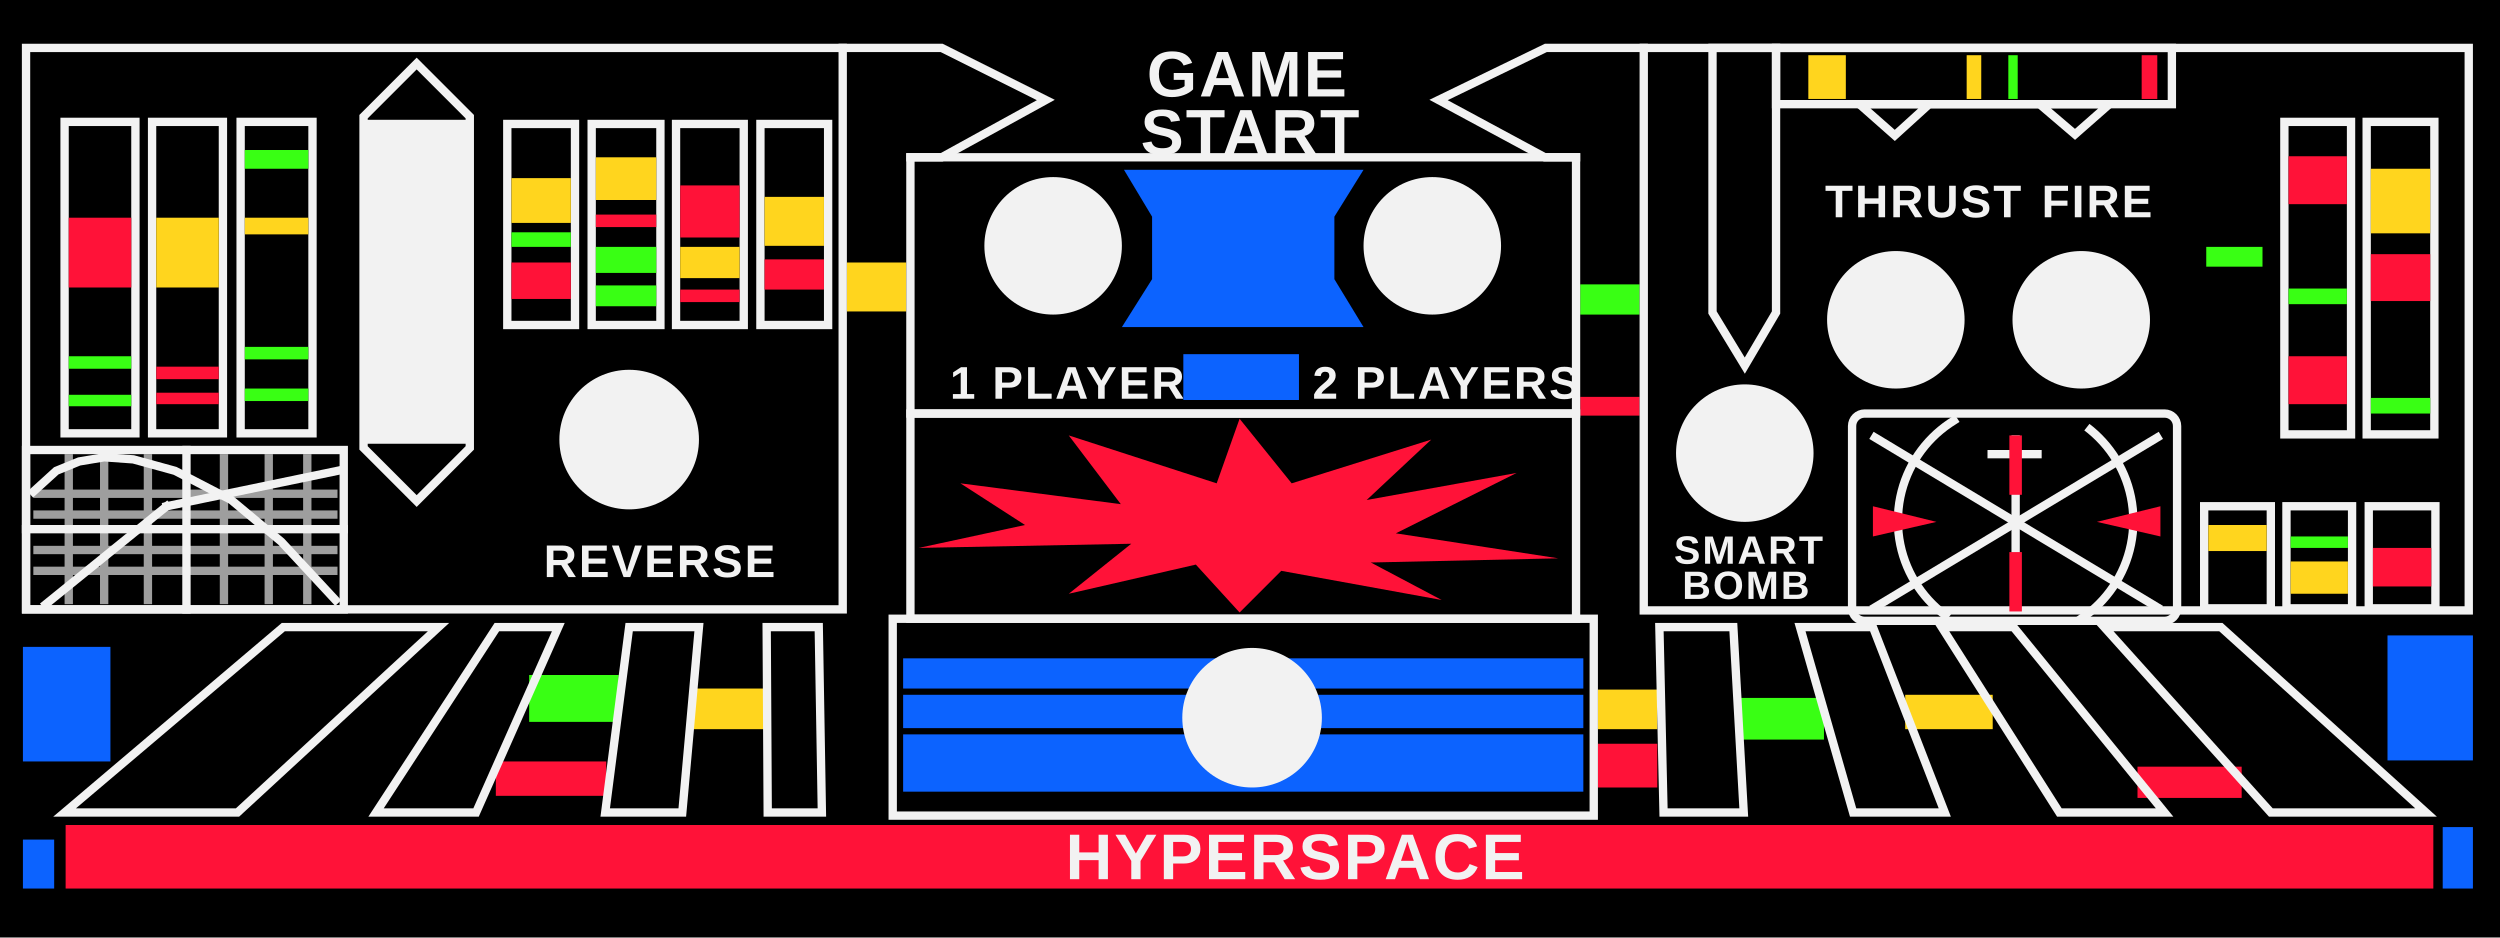
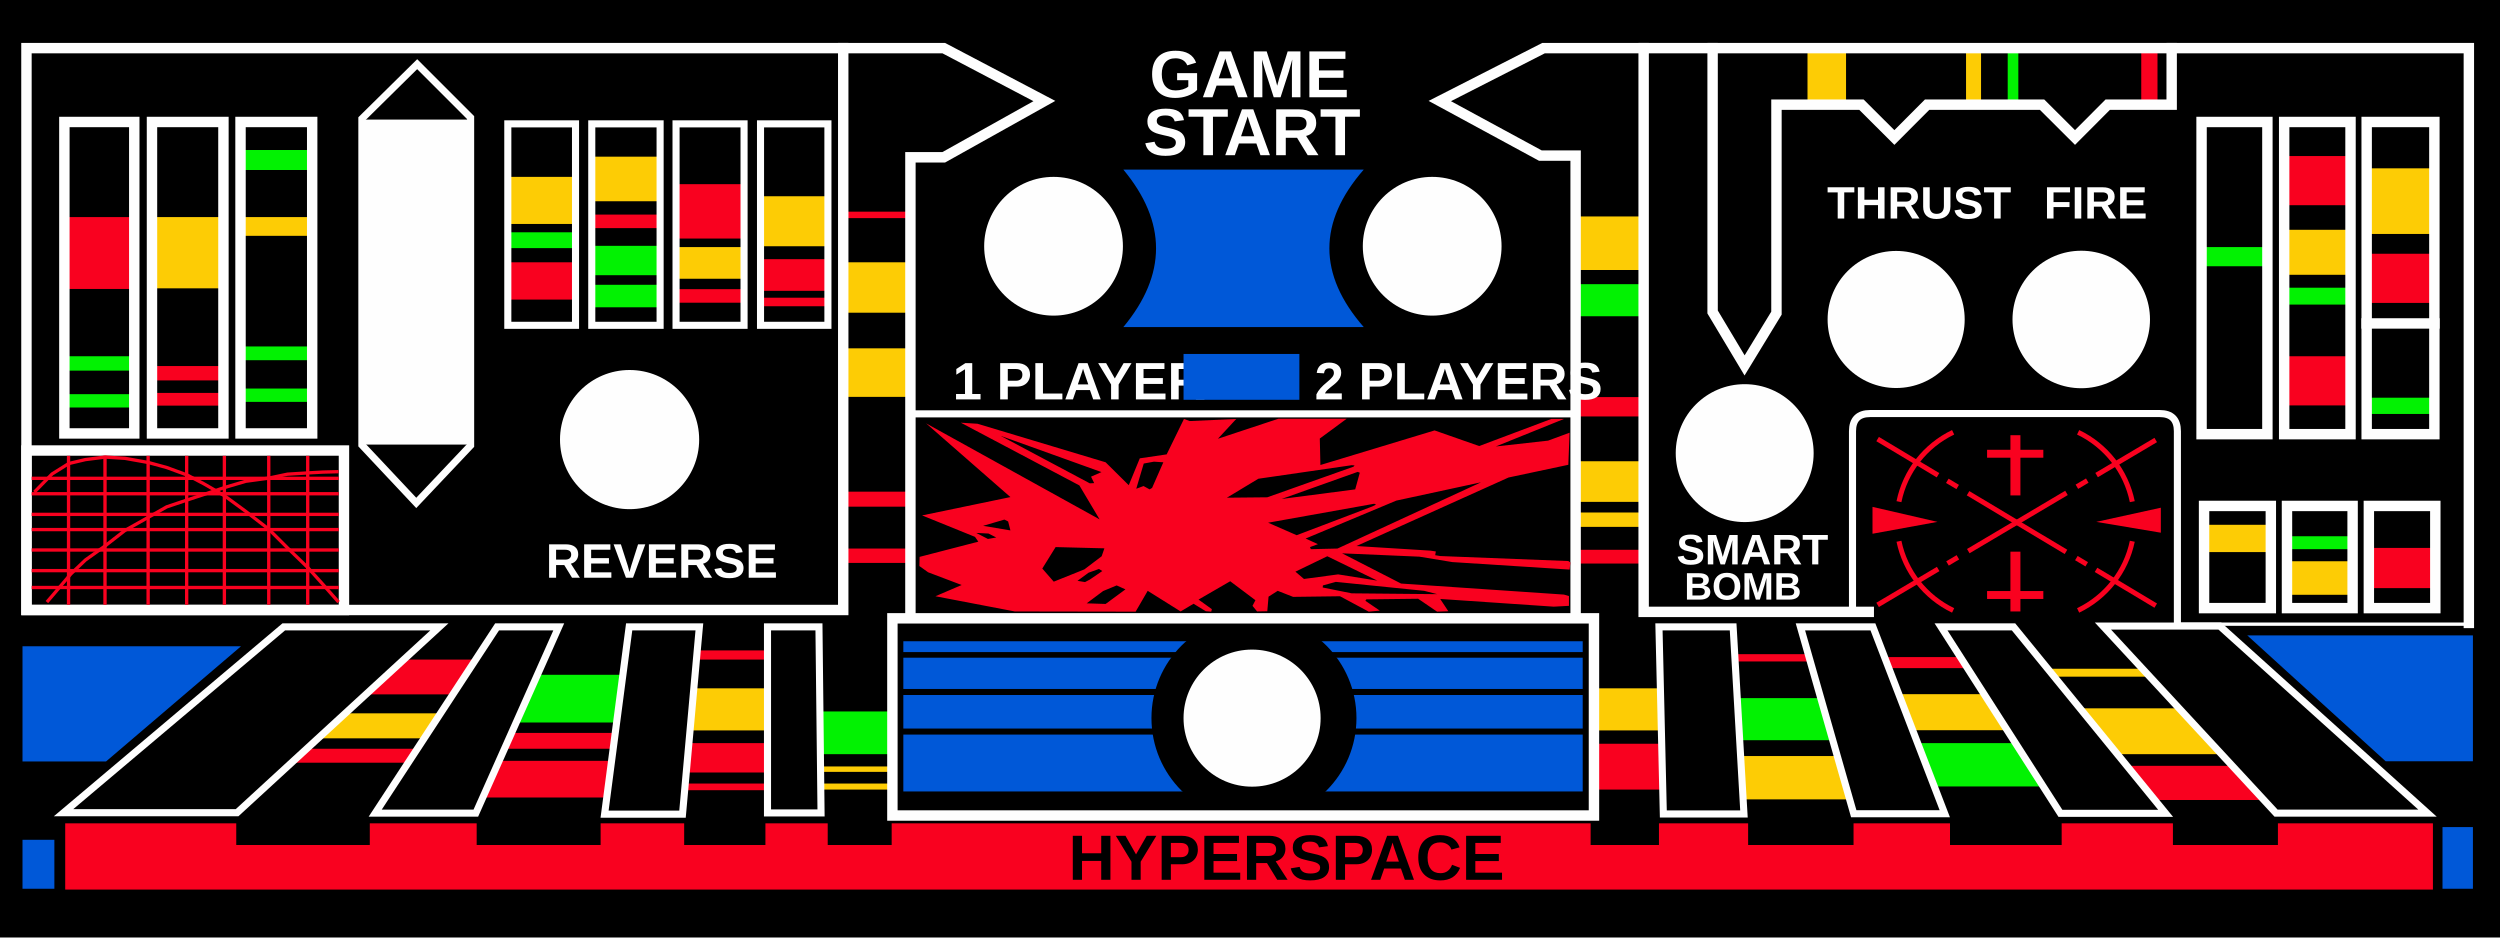
<svg xmlns="http://www.w3.org/2000/svg" width="1200" height="450" viewBox="0 0 1200 450" role="img" aria-labelledby="title desc">
  <defs>
    <style>
      .bg{fill:#000}
-       .w{fill:none;stroke:#f2f2f2;stroke-width:4;stroke-linejoin:miter;stroke-linecap:square}
-       .wf{fill:#f2f2f2}
-       .r{fill:#ff1238}
-       .y{fill:#ffd51e}
-       .g{fill:#39ff14}
-       .b{fill:#0c63ff}
-       .label{fill:#f2f2f2;font-family:"Arial Narrow",Arial,sans-serif;font-size:22px;font-weight:700;letter-spacing:1px}
-       .small{font-size:19px}
-       .title{font-size:31px;font-weight:900}
-       .tiny{font-size:10px}
+       .w{fill:none;stroke:#fefefe;stroke-width:5;stroke-linejoin:miter;stroke-linecap:square}
+       .wt{fill:none;stroke:#fefefe;stroke-width:3.4;stroke-linejoin:miter;stroke-linecap:square}
+       .wh{fill:none;stroke:#fefefe;stroke-width:1.6}
+       .k{fill:#000}
+       .wf{fill:#fefefe}
+       .r{fill:#f9011f}
+       .y{fill:#fdcc05}
+       .g{fill:#02f202}
+       .b{fill:#0058d8}
+       .rl{fill:none;stroke:#f9011f;stroke-width:1.6}
+       .rl2{fill:none;stroke:#f9011f;stroke-width:2.4}
+       .label{fill:#fefefe;font-family:"Arial Narrow",Arial,sans-serif;font-weight:700}
+       .dark{fill:#000}
    </style>
  </defs>
  <rect class="bg" x="0" y="0" width="1200" height="450" />
-   <g id="outer-frame">
-     <rect class="w" x="12.5" y="23" width="1172.5" height="270" visibility="hidden" />
-   </g>
  <g id="background-rails">
-     <rect class="y" x="406.5" y="126" width="28.5" height="23.5" />
-     <rect class="g" x="758.5" y="136.5" width="28.5" height="14.5" />
-     <rect class="r" x="758.5" y="190.5" width="28.5" height="9" />
-     <rect class="y" x="767" y="331" width="28.5" height="19" />
-     <rect class="r" x="767" y="357" width="28.5" height="21" />
-     <rect class="y" x="333" y="330.5" width="34" height="19.5" />
-     <rect class="r" x="238" y="365.5" width="53" height="16.5" />
-     <rect class="g" x="254" y="324" width="43" height="22.5" />
-     <rect class="y" x="914.5" y="333.5" width="42" height="16.5" />
-     <rect class="r" x="1026" y="368" width="50" height="15" />
-     <rect class="g" x="835.5" y="335" width="40" height="20" />
+     <rect class="r" x="404.75" y="101.6" width="32.25" height="3.1" />
+     <rect class="y" x="404.75" y="125.9" width="32.25" height="24.2" />
+     <rect class="y" x="404.75" y="167.2" width="32.25" height="23.3" />
+     <rect class="r" x="404.75" y="236" width="32.25" height="7.2" />
+     <rect class="r" x="404.75" y="263.3" width="32.25" height="6.9" />
+     <rect class="y" x="756.3" y="103.9" width="32.65" height="25.7" />
+     <rect class="g" x="756.3" y="136.4" width="32.65" height="15.4" />
+     <rect class="r" x="756.3" y="190.6" width="32.65" height="9.3" />
+     <rect class="y" x="756.3" y="221.4" width="32.65" height="19.5" />
+     <rect class="y" x="756.3" y="246" width="32.65" height="6.9" />
+     <rect class="r" x="756.3" y="263.9" width="32.65" height="6.6" />
+     <rect class="r" x="146.3" y="316.6" width="93.9" height="16.7" />
+     <rect class="y" x="119.6" y="342.4" width="107.7" height="12" />
+     <rect class="r" x="103.3" y="359.4" width="116.1" height="6.7" />
+     <rect class="g" x="234.5" y="323.9" width="80.6" height="22.9" />
+     <rect class="r" x="223.4" y="351.8" width="89.4" height="7.6" />
+     <rect class="r" x="213.3" y="365.2" width="97.5" height="17.6" />
+     <rect class="r" x="317.4" y="312.2" width="63.4" height="4.4" />
+     <rect class="y" x="314.5" y="330.4" width="66.5" height="20.2" />
+     <rect class="r" x="311.9" y="356.7" width="69.2" height="14.1" />
+     <rect class="r" x="310.4" y="376.1" width="70.8" height="3.2" />
+     <rect class="g" x="381" y="341.5" width="59" height="20.5" />
+     <rect class="y" x="381.1" y="367.9" width="58.9" height="2.6" />
+     <rect class="y" x="381.2" y="376.1" width="58.8" height="2.9" />
+     <rect class="y" x="753" y="330.4" width="62.7" height="20.2" />
+     <rect class="r" x="753" y="357" width="63.8" height="22" />
+     <rect class="r" x="814.7" y="314" width="71.9" height="3.5" />
+     <rect class="g" x="815.9" y="335.1" width="80.5" height="20.2" />
+     <rect class="y" x="817" y="362.9" width="88.8" height="20.8" />
+     <rect class="r" x="887.3" y="315.4" width="74.2" height="5.3" />
+     <rect class="y" x="895.3" y="333.2" width="83.6" height="17.3" />
+     <rect class="g" x="903.8" y="356.7" width="93.5" height="20.8" />
+     <rect class="y" x="965.1" y="321" width="95.2" height="3.8" />
+     <rect class="y" x="985.5" y="340" width="103.3" height="22" />
+     <rect class="r" x="1003.6" y="367.6" width="110.4" height="16.4" />
+   </g>
+   <g id="left-panel">
+     <rect class="w" x="12.7" y="23.1" width="392.05" height="269.7" />
+     <g id="left-meters">
+       <rect class="r" x="30.9" y="104.2" width="33.55" height="34.5" />
+       <rect class="g" x="30.9" y="171" width="33.55" height="6.9" />
+       <rect class="g" x="30.9" y="189.2" width="33.55" height="6.4" />
+       <rect class="y" x="72.95" y="104.2" width="34.3" height="34.2" />
+       <rect class="r" x="72.95" y="175.7" width="34.3" height="6.9" />
+       <rect class="r" x="72.95" y="188.6" width="34.3" height="6.1" />
+       <rect class="g" x="115.45" y="72" width="34.4" height="9.6" />
+       <rect class="y" x="115.45" y="104.2" width="34.4" height="9" />
+       <rect class="g" x="115.45" y="166.3" width="34.4" height="6.6" />
+       <rect class="g" x="115.45" y="186.5" width="34.4" height="6.4" />
+       <rect class="w" x="30.9" y="58.55" width="33.55" height="149.5" />
+       <rect class="w" x="72.95" y="58.55" width="34.3" height="149.5" />
+       <rect class="w" x="115.45" y="58.55" width="34.4" height="149.5" />
+     </g>
+     <g id="left-arrow-indicator">
+       <polygon class="wt" points="200.25,30.8 225.9,56.45 225.9,213.8 199.8,241.4 173.7,213.6 173.7,57" />
+       <polygon class="wf" points="173.7,57.4 225.9,57.4 225.9,213.4 173.7,213.4" />
+     </g>
+     <g id="left-small-meters">
+       <rect class="y" x="243.75" y="84.9" width="32.5" height="22.6" />
+       <rect class="g" x="243.75" y="111.5" width="32.5" height="7.6" />
+       <rect class="r" x="243.75" y="125.9" width="32.5" height="17.9" />
+       <rect class="y" x="284.05" y="75.2" width="32.8" height="21.4" />
+       <rect class="r" x="284.05" y="103" width="32.8" height="6.5" />
+       <rect class="g" x="284.05" y="118" width="32.8" height="14.1" />
+       <rect class="g" x="284.05" y="136.7" width="32.8" height="10.8" />
+       <rect class="r" x="324.5" y="88.4" width="32.65" height="26.1" />
+       <rect class="y" x="324.5" y="118.6" width="32.65" height="15.2" />
+       <rect class="r" x="324.5" y="138.8" width="32.65" height="6.5" />
+       <rect class="y" x="365.05" y="94.2" width="32.35" height="24" />
+       <rect class="r" x="365.05" y="124.4" width="32.35" height="15.2" />
+       <rect class="r" x="365.05" y="142.9" width="32.35" height="4.1" />
+       <rect class="wt" x="243.75" y="59.45" width="32.5" height="96.7" />
+       <rect class="wt" x="284.05" y="59.45" width="32.8" height="96.7" />
+       <rect class="wt" x="324.5" y="59.45" width="32.65" height="96.7" />
+       <rect class="wt" x="365.05" y="59.45" width="32.35" height="96.7" />
+     </g>
+     <g id="reverse-button">
+       <circle class="wf" cx="302.2" cy="211" r="33.4" />
+       <text class="label" x="262" y="277.3" font-size="23.3" textLength="88.2" lengthAdjust="spacingAndGlyphs">REVERSE</text>
+     </g>
+     <g id="left-radar">
+       <rect class="w" x="12.7" y="216.25" width="152.4" height="76.55" />
+       <g>
+         <line class="rl" x1="15.2" y1="229.6" x2="162.6" y2="229.6" />
+         <line class="rl" x1="15.2" y1="237" x2="162.6" y2="237" />
+         <line class="rl" x1="15.2" y1="246.9" x2="162.6" y2="246.9" />
+         <line class="rl" x1="15.2" y1="254.2" x2="162.6" y2="254.2" />
+         <line class="rl" x1="15.2" y1="264" x2="162.6" y2="264" />
+         <line class="rl" x1="15.2" y1="273.9" x2="162.6" y2="273.9" />
+         <line class="rl" x1="15.2" y1="282" x2="162.6" y2="282" />
+         <line class="rl" x1="32.9" y1="218.8" x2="32.9" y2="290.3" />
+         <line class="rl" x1="50.4" y1="218.8" x2="50.4" y2="290.3" />
+         <line class="rl" x1="71.1" y1="218.8" x2="71.1" y2="290.3" />
+         <line class="rl" x1="89.6" y1="218.8" x2="89.6" y2="290.3" />
+         <line class="rl" x1="107.7" y1="218.8" x2="107.7" y2="290.3" />
+         <line class="rl" x1="129" y1="218.8" x2="129" y2="290.3" />
+         <line class="rl" x1="147.7" y1="218.8" x2="147.7" y2="290.3" />
+       </g>
+       <polyline class="rl" points="16.5,236.2 25,227.5 33,222.5 41,220.6 50.5,219.4 60,220 71.2,222 80,224.4 89.8,228 98,232.3 107.8,238 118,245.5 129,254 138,263 147.8,272.5 155,280.5 162.5,289" />
+       <polyline class="rl" points="22.5,289 25,286.1 34,275.5 41,268.8 50.5,262 60,254.6 71.2,248.3 80,243.3 89.8,240 98,237.3 107.8,234 118,231 129,229.5 138,227.6 147.8,227 155,226.6 162.5,226.4" />
+     </g>
+   </g>
+   <g id="center-panel">
+     <polyline class="w" points="404.75,23.1 453,23.1 501.3,48.5 453,75.5 437,75.5 437,296.8" />
+     <polyline class="w" points="788.95,23.1 740.9,23.1 691.1,48.5 739.4,74.7 756.3,74.7 756.3,296.8" />
+     <g id="start-panel">
+       <text class="label" x="551.7" y="46.7" font-size="32" textLength="86.7" lengthAdjust="spacingAndGlyphs">GAME</text>
+       <text class="label" x="548.8" y="74.5" font-size="32" textLength="93.4" lengthAdjust="spacingAndGlyphs">START</text>
+       <circle class="wf" cx="505.7" cy="118.2" r="33.3" />
+       <circle class="wf" cx="687.45" cy="118.2" r="33.3" />
+       <path class="b" d="M539.2,81.4 L654.6,81.4 Q621.6,119.2 654.6,157 L539.2,157 Q570.6,119.2 539.2,81.4 Z" />
+       <text class="label" x="457.3" y="191.7" font-size="25.3" textLength="98.5" lengthAdjust="spacingAndGlyphs">1 PLAYER</text>
+       <text class="label" x="631" y="191.7" font-size="25.3" textLength="113.4" lengthAdjust="spacingAndGlyphs">2 PLAYERS</text>
+       <rect class="b" x="568.1" y="169.9" width="55.6" height="22" />
+       <line class="wt" x1="437" y1="198.65" x2="756.3" y2="198.65" />
+     </g>
+     <g id="explosion-panel">
+       <path class="r" fill-rule="evenodd" d="M568.3,201.1 571.1,202.1 593.4,201.1 584.6,210.6 613.6,201 646.4,201 633.5,210.5 633.8,223.2 688.6,206.6         710,214.1 744.6,201.1 750.7,201.1 718,214.3 743.1,211.5 753.4,207.7 752.8,223.1 724.1,229.2 651.1,262.1         686.6,264.3 689.2,264.7 688.9,266.5 691.3,266.9 752.8,269.3 753.8,270 753.4,273.4 697.1,269.8 681.3,267.2         644.2,265.6 672.5,280.1 750.7,285.4 753.1,286.1 753.1,290.8 745.8,291.2 691.3,287.5 695.2,293.4 689.8,293.6         680.7,287.4 655.8,287.7 655.4,288.4 662.3,293.1 657,293.6 643.2,286.2 620.7,286.5 613.3,283.6 608.9,286.4         608.3,293.4 603.4,293.5 601.2,290.8 602.6,288.1 590.5,279 575.3,287.8 581.7,292.4 581.4,293.6 578.8,293.4         572.9,289.8 566.7,293.5 550.9,283.6 545.1,293.6 487.1,293.5 449,286.2 461.6,280.8 445.5,274.7 441.3,271.7         441.4,267.3 469.6,260 468,257.7 442.6,247.4 485,238.6 444.5,203.2 527.8,249.3 518.1,233 461.2,202.9         469.2,203.4 530.7,221.9 541.8,232.9 547.1,220 560,218.1Z         M480.3,209.2 523.1,232 525.2,231.9 523.7,228.8 528.7,226.6Z         M553.9,221.6 549,222.5 545.4,234.6 548.9,233.3 551.8,234.9 553,234.2 558.4,221.9Z         M648.8,223.3 604,229.8 588.9,238.9 608.3,238.7 649.7,224 650.2,223.4Z         M651.7,226.5 615.2,239.5 650.5,234.9 652.7,226.9Z         M710.9,231.5 670.2,240.3 626.7,258.5 632.6,261.2 628.8,262.6 629.2,263.6 642,263.3Z         M659.6,241.8 608.7,250.9 622.4,256.9 658.7,243.1 660.5,242.2Z         M482.1,249.4 471.9,252.4 485,254.6 483.9,250.3Z         M468.6,255.8 474.2,258.7 478.2,258 474.5,256.1Z         M506.7,262.6 500.3,272.9 505.8,279.2 520.5,273.3 528.8,267 530.1,263.2Z         M637.1,267 621.8,274.4 625.9,277.9 642.3,275.7 661.1,278.7Z         M527.5,273.1 522.5,274.9 517.2,278.8 520.8,279.4 523.1,278.2 529.1,274.1Z         M641.2,279.3 635,281 634.9,282 648.8,284.8 689.9,285.2 683.6,283.6Z         M536,281 529.5,283.7 521.6,289.6 530.7,289.9 540.2,282.9Z" />
+     </g>
+     <g id="hyperspace-panel">
+       <rect class="bg" x="428.35" y="296.8" width="336.75" height="94.65" />
+       <rect class="b" x="433.6" y="307.8" width="326.1" height="5.2" />
+       <rect class="b" x="433.6" y="315.7" width="326.1" height="15" />
+       <rect class="b" x="433.6" y="333.6" width="326.1" height="16.1" />
+       <rect class="b" x="433.6" y="352.6" width="326.1" height="27.3" />
+       <circle class="bg" cx="601.9" cy="344.7" r="49.2" />
+       <circle class="wf" cx="601" cy="344.7" r="32.9" />
+       <rect class="w" x="428.35" y="296.8" width="336.75" height="94.65" />
+     </g>
+   </g>
+   <g id="right-panel">
+     <rect class="y" x="867.6" y="23.1" width="18.5" height="27.15" />
+     <rect class="y" x="943.7" y="23.1" width="7.2" height="27.15" />
+     <rect class="g" x="963.7" y="23.1" width="5.1" height="27.15" />
+     <rect class="r" x="1027.8" y="23.1" width="7.8" height="27.15" />
+     <path class="w" d="M897,293.7 H788.95 V23.1 H1185.05 V299" />
+     <line class="wh" x1="1045" y1="299.6" x2="1185" y2="299.6" />
+     <polyline class="w" points="822.05,23.1 822.05,149.75 837.4,175.4 852.7,150.3 852.7,50.25 893.5,50.25 909.3,66 925,50.25 980.2,50.25 996,66 1011.7,50.25 1042.4,50.25 1042.4,23.1" />
+     <g id="thrust-fire-controls">
+       <text class="label" x="877" y="104.9" font-size="21.8" textLength="70.9" lengthAdjust="spacingAndGlyphs">THRUST</text>
+       <text class="label" x="981.1" y="104.9" font-size="21.8" textLength="39.9" lengthAdjust="spacingAndGlyphs">FIRE</text>
+       <circle class="wf" cx="910.15" cy="153.35" r="32.9" />
+       <circle class="wf" cx="999" cy="153.35" r="33" />
+     </g>
+     <g id="right-meters">
+       <rect class="g" x="1056.75" y="118.6" width="31.6" height="9.2" />
+       <rect class="r" x="1096.4" y="74.9" width="31.85" height="23.6" />
+       <rect class="y" x="1096.4" y="110.3" width="31.85" height="21.6" />
+       <rect class="g" x="1096.4" y="138.1" width="31.85" height="8.1" />
+       <rect class="r" x="1096.4" y="171" width="31.85" height="23.6" />
+       <rect class="y" x="1136" y="80.8" width="32.5" height="31.5" />
+       <rect class="r" x="1136" y="121.8" width="32.5" height="23.6" />
+       <rect class="g" x="1136" y="190.9" width="32.5" height="7.8" />
+       <rect class="w" x="1056.75" y="58.55" width="31.6" height="149.85" />
+       <rect class="w" x="1096.4" y="58.55" width="31.85" height="149.85" />
+       <rect class="w" x="1136" y="58.55" width="32.5" height="149.85" />
+       <line class="w" x1="1136" y1="155.25" x2="1168.5" y2="155.25" />
+     </g>
+     <g id="smart-bomb-control">
+       <circle class="wf" cx="837.45" cy="217.5" r="33.1" />
+       <text class="label" x="804.7" y="270.9" font-size="20.5" textLength="64.5" lengthAdjust="spacingAndGlyphs">SMART</text>
+       <text class="label" x="808.5" y="287.8" font-size="18.4" textLength="54.8" lengthAdjust="spacingAndGlyphs">BOMB</text>
+     </g>
+     <g id="crosshair-display">
+       <path class="wt" d="M889.2,293.7 V207 Q889.2,198.5 897.7,198.5 H1036.6 Q1045.15,198.5 1045.15,207 V298" />
+       <line class="rl2" x1="901.25" y1="210.75" x2="1034.75" y2="290.7" stroke-dasharray="33.8 5.2 5.8 5.8 54.8 5.8 5.8 5.2 33.8" />
+       <line class="rl2" x1="901.25" y1="290.35" x2="1034.75" y2="211.2" stroke-dasharray="33.8 5.2 5.8 5.8 54.8 5.8 5.8 5.2 33.8" />
+       <path class="rl2" d="M937.5,207.5 A47.5,47.5 0 0 0 911.5,240.8 M911.5,259.8 A47.5,47.5 0 0 0 937.5,293 M997.5,207.5 A47.5,47.5 0 0 1 1023.5,240.8 M1023.5,259.8 A47.5,47.5 0 0 1 997.5,293" />
+       <polygon class="r" points="898.8,243.3 930,250.5 898.8,256.2" />
+       <polygon class="r" points="1037.2,243.7 1006.2,250.5 1037.2,255.7" />
+       <rect class="r" x="965" y="208.9" width="4.8" height="28.9" />
+       <rect class="r" x="953.8" y="215.9" width="27" height="3.8" />
+       <rect class="r" x="965" y="264.8" width="4.8" height="28.7" />
+       <rect class="r" x="953.8" y="283.7" width="27" height="3.8" />
+     </g>
+     <g id="lower-right-indicators">
+       <rect class="y" x="1057.95" y="251.9" width="32.05" height="13.1" />
+       <rect class="g" x="1097.75" y="257.4" width="31.5" height="6.2" />
+       <rect class="y" x="1097.75" y="269.4" width="31.5" height="16.1" />
+       <rect class="r" x="1137.05" y="263" width="31.9" height="19.3" />
+       <rect class="w" x="1057.95" y="242.85" width="32.05" height="49.05" />
+       <rect class="w" x="1097.75" y="242.85" width="31.5" height="49.05" />
+       <rect class="w" x="1137.05" y="242.85" width="31.9" height="49.05" />
+     </g>
+   </g>
+   <g id="lower-control-strips">
+     <polygon class="wt k" points="136.2,300.9 210.9,300.9 113.8,390.1 30.5,390.1" />
+     <polygon class="wt k" points="238.6,300.9 268.2,300.9 228.4,390.3 180.1,390.3" />
+     <polygon class="wt k" points="302,300.9 335.7,300.9 327.6,390.8 290.2,390.8" />
+     <polygon class="wt k" points="368.4,300.9 393.1,300.9 394.1,390.2 368.4,390.2" />
+     <polygon class="wt k" points="796.3,300.9 831.9,300.9 837.1,390.7 798.4,390.7" />
+     <polygon class="wt k" points="864.2,300.9 899,300.9 933.5,390.6 889.8,390.6" />
+     <polygon class="wt k" points="931.7,300.9 966.5,300.9 1039.5,390.4 989,390.4" />
+     <polygon class="wt k" points="1009.4,300.5 1065.5,300.5 1165.2,390.3 1092.5,390.3" />
+     <polygon class="b" points="10.8,310.2 115.7,310.2 50.9,365.5 10.8,365.5" />
+     <polygon class="b" points="1078.7,305 1187,305 1187,365.4 1145.1,365.4" />
  </g>
  <g id="footer-strip">
-     <rect class="r" x="31.5" y="396" width="1136.5" height="30.5" />
-     <rect class="b" x="11" y="403" width="15" height="23.5" />
-     <rect class="b" x="1172.5" y="397" width="14.5" height="29.5" />
-   </g>
-   <g id="left-panel">
-     <rect class="w" x="12.5" y="23" width="392" height="269.5" />
-     <g id="left-meters">
-       <rect class="w" x="31" y="58.5" width="34" height="149.5" />
-       <rect class="w" x="73" y="58.5" width="34" height="149.5" />
-       <rect class="w" x="115.5" y="58.5" width="34.5" height="149.5" />
-       <rect class="r" x="33" y="104.5" width="30" height="33.5" />
-       <rect class="g" x="33" y="171" width="30" height="6" />
-       <rect class="g" x="33" y="189.5" width="30" height="5.5" />
-       <rect class="y" x="75" y="104.5" width="30" height="33.5" />
-       <rect class="r" x="75" y="188.5" width="30" height="5.5" />
-       <rect class="r" x="75" y="176" width="30" height="6" />
-       <rect class="g" x="117.5" y="72" width="30.5" height="9" />
-       <rect class="y" x="117.5" y="104.5" width="30.5" height="8" />
-       <rect class="g" x="117.5" y="166.5" width="30.5" height="6" />
-       <rect class="g" x="117.5" y="186.5" width="30.5" height="6" />
-     </g>
-     <g id="left-arrow-indicator">
-       <polygon class="w" points="174.5,56 200,30.5 225.5,56 225.5,215 200,240.5 174.5,215" />
-       <polygon class="wf" points="174.5,57.5 225.5,57.5 225.5,213 174.5,213" />
-     </g>
-     <g id="left-small-meters">
-       <rect class="w" x="284" y="59.5" width="33" height="96.5" />
-       <rect class="w" x="324.5" y="59.5" width="32.5" height="96.5" />
-       <rect class="w" x="365" y="59.5" width="32.5" height="96.5" />
-       <rect class="w" x="386" y="55" width="0" height="0" visibility="hidden" />
-       <rect class="w" x="275" y="55" width="0" height="0" visibility="hidden" />
-       <rect class="w" x="386" y="55" width="0" height="0" visibility="hidden" />
-       <rect class="w" x="243.5" y="59.5" width="32.5" height="96.5" />
-       <rect class="y" x="245.5" y="85.5" width="28.5" height="21.5" />
-       <rect class="g" x="245.5" y="111.5" width="28.5" height="7" />
-       <rect class="r" x="245.5" y="126" width="28.5" height="17.5" />
-       <rect class="y" x="286" y="75.5" width="29" height="20.5" />
-       <rect class="r" x="286" y="103" width="29" height="6" />
-       <rect class="g" x="286" y="118.5" width="29" height="12.5" />
-       <rect class="g" x="286" y="137" width="29" height="10" />
-       <rect class="r" x="326.5" y="89" width="28.5" height="25" />
-       <rect class="y" x="326.5" y="118.5" width="28.5" height="15" />
-       <rect class="r" x="326.5" y="139" width="28.5" height="6" />
-       <rect class="y" x="367" y="94.5" width="28.5" height="23.5" />
-       <rect class="r" x="367" y="124.5" width="28.5" height="14.5" />
-     </g>
-     <g id="reverse-button">
-       <circle class="wf" cx="302" cy="211" r="33.5" />
-       <text class="label" x="261" y="277" textLength="91" lengthAdjust="spacingAndGlyphs">REVERSE</text>
-     </g>
-     <g id="left-radar">
-       <rect class="w" x="12.5" y="216" width="152.5" height="76.5" />
-       <line class="w" x1="22" y1="290" x2="80" y2="243" />
-       <line class="w" x1="80" y1="243" x2="162" y2="226" />
-       <line class="w" x1="89.5" y1="216" x2="89.5" y2="292.5" />
-       <line class="w" x1="12.5" y1="254" x2="165" y2="254" />
-       <polyline class="w" points="16,236 27,226 38,221.5 50,219.5 64,220.5 84,226 111,240 135,260 161,288" />
-       <g opacity="0.65">
-         <line class="w" x1="18" y1="237" x2="160" y2="237" />
-         <line class="w" x1="18" y1="247" x2="160" y2="247" />
-         <line class="w" x1="18" y1="264" x2="160" y2="264" />
-         <line class="w" x1="18" y1="274" x2="160" y2="274" />
-         <line class="w" x1="33" y1="220" x2="33" y2="288" />
-         <line class="w" x1="50" y1="220" x2="50" y2="288" />
-         <line class="w" x1="71" y1="220" x2="71" y2="288" />
-         <line class="w" x1="107.5" y1="220" x2="107.5" y2="288" />
-         <line class="w" x1="129" y1="220" x2="129" y2="288" />
-         <line class="w" x1="147.5" y1="220" x2="147.5" y2="288" />
-       </g>
-     </g>
-   </g>
-   <g id="center-panel">
-     <polyline class="w" points="404.5,23 452,23 502,48 452,75.5 437,75.5" />
-     <polyline class="w" points="789,23 742,23 690.5,48 741.5,75.5 756.5,75.5" />
-     <g id="start-panel">
-       <rect class="w" x="437" y="75.5" width="319.5" height="123" />
-       <text class="label title" x="550.5" y="46.3" textLength="89" lengthAdjust="spacingAndGlyphs">GAME</text>
-       <text class="label title" x="547.5" y="74.2" textLength="96" lengthAdjust="spacingAndGlyphs">START</text>
-       <circle class="wf" cx="505.5" cy="118" r="33" />
-       <circle class="wf" cx="687.5" cy="118" r="33" />
-       <path d="M539.5,81.5 L654.5,81.5 L640.5,104 L640.5,134 L654.5,157 L538.5,157 L553,134 L553,104 Z" fill="#0c63ff" />
-       <text class="label" x="456" y="191.4" textLength="102" lengthAdjust="spacingAndGlyphs">1 PLAYER</text>
-       <text class="label" x="630" y="191.4" textLength="117" lengthAdjust="spacingAndGlyphs">2 PLAYERS</text>
-       <rect class="b" x="568" y="170" width="55.5" height="22" />
-     </g>
-     <g id="explosion-panel">
-       <rect class="w" x="437" y="198.5" width="319.5" height="98.5" />
-       <polygon class="r" points="441,263 492,252 461,232 538,242 513,209 584,232 595,201 620,232 687,211 656,240 728,227 670,256 748,268 658,270 692,288 615,274 595,294 574,271 513,285 543,261" />
-     </g>
-     <g id="hyperspace-panel">
-       <rect class="w" x="428.5" y="297" width="336.5" height="94.5" />
-       <rect class="b" x="433.5" y="316" width="326.5" height="14.5" />
-       <rect class="b" x="433.5" y="333.5" width="326.5" height="16" />
-       <rect class="b" x="433.5" y="352.5" width="326.5" height="27.5" />
-       <circle class="wf" cx="601" cy="344.5" r="33.5" />
-       <text class="label title" x="511.5" y="422" textLength="180" lengthAdjust="spacingAndGlyphs">HYPERSPACE</text>
-     </g>
-   </g>
-   <g id="right-panel">
-     <rect class="w" x="789" y="23" width="396" height="270" />
-     <polyline class="w" points="820,20 910,20 910,140 885,170 860,140 860,95 820,20" visibility="hidden" />
-     <polygon class="w" points="822,23 852.5,23 852.5,150 837.5,175.5 822,150 822,23" fill="none" />
-     <polygon class="w" points="892.5,50 909.5,65 926,50 979,50 996,64.5 1012.5,50" fill="none" />
-     <rect class="y" x="868" y="26.5" width="18" height="21" />
-     <rect class="y" x="944" y="26.5" width="7" height="21" />
-     <rect class="g" x="964" y="26.5" width="4.5" height="21" />
-     <rect class="r" x="1028" y="26.5" width="7.5" height="21" />
-     <g id="thrust-fire-controls">
-       <rect class="w" x="852.5" y="23" width="190" height="27" />
-       <text class="label" x="876" y="104.3" textLength="73" lengthAdjust="spacingAndGlyphs">THRUST</text>
-       <text class="label" x="980" y="104.3" textLength="42" lengthAdjust="spacingAndGlyphs">FIRE</text>
-       <circle class="wf" cx="910" cy="153.5" r="33" />
-       <circle class="wf" cx="999" cy="153.5" r="33" />
-     </g>
-     <g id="right-meters">
-       <rect class="w" x="1096.5" y="58.5" width="32" height="150" />
-       <rect class="w" x="1136" y="58.5" width="32.5" height="150" />
-       <rect class="r" x="1098.5" y="75" width="28" height="23" />
-       <rect class="g" x="1059" y="118.5" width="27" height="9.5" />
-       <rect class="g" x="1098.5" y="138.5" width="28" height="7.5" />
-       <rect class="r" x="1098.5" y="171" width="28" height="23" />
-       <rect class="y" x="1138" y="81" width="28.5" height="31" />
-       <rect class="r" x="1138" y="122" width="28.5" height="22.5" />
-       <rect class="g" x="1138" y="191" width="28.5" height="7.5" />
-     </g>
-     <g id="smart-bomb-control">
-       <circle class="wf" cx="837.5" cy="217.5" r="33" />
-       <text class="label small" x="803.5" y="270.6" textLength="67" lengthAdjust="spacingAndGlyphs">SMART</text>
-       <text class="label small" x="807.5" y="287.5" textLength="57.5" lengthAdjust="spacingAndGlyphs">BOMB</text>
-     </g>
-     <g id="crosshair-display">
-       <rect class="w" x="889" y="198.5" width="156" height="99.5" rx="6" />
-       <circle class="w" cx="967.5" cy="250" r="56.5" pathLength="360" stroke-dasharray="55 70 110 70 55" />
-       <line class="w" x1="967.5" y1="211" x2="967.5" y2="291" />
-       <line class="w" x1="956" y1="218" x2="978" y2="218" />
-       <line class="w" x1="900" y1="210" x2="1035.5" y2="291.5" />
-       <line class="w" x1="1035.5" y1="210" x2="900" y2="291.5" />
-       <polygon class="r" points="929.5,250.5 899,243 899,257.5" />
-       <polygon class="r" points="1006.5,250.5 1037,243 1037,257.5" />
-       <rect class="r" x="964.5" y="209" width="6" height="28.5" />
-       <rect class="r" x="964.5" y="265" width="6" height="28.5" />
-     </g>
-     <g id="lower-right-indicators">
-       <rect class="w" x="1058" y="243" width="32" height="49" />
-       <rect class="w" x="1097.5" y="243" width="31.5" height="49" />
-       <rect class="w" x="1176" y="220" width="4" height="34" visibility="hidden" />
-       <rect class="w" x="1141" y="243" width="32" height="49" transform="translate(-4,0)" />
-       <rect class="y" x="1060" y="252" width="28" height="12.5" />
-       <rect class="g" x="1099.5" y="257.5" width="27.5" height="5.5" />
-       <rect class="y" x="1099.5" y="269.5" width="27.5" height="15.5" />
-       <rect class="r" x="1139" y="263" width="28" height="18.5" />
-     </g>
-   </g>
-   <g id="lower-control-strips">
-     <polygon class="w" points="136,301 210.5,301 114,390 31,390" />
-     <polygon class="w" points="175,287 220,287 190,370 145,370" visibility="hidden" />
-     <polygon class="w" points="238.5,301 268,301 228.5,390 180.5,390" />
-     <polygon class="w" points="302,301 335.5,301 327.5,390 290.5,390" />
-     <polygon class="w" points="368,301 393,301 394.5,390 368.5,390" />
-     <polygon class="w" points="796.5,301 832,301 837,390 798.5,390" />
-     <polygon class="w" points="864,301 899,301 933.5,390 889.5,390" />
-     <polygon class="w" points="932,301 966.5,301 1039,390 988.5,390" />
-     <polygon class="w" points="960,287 1025,287 1080,370 1030,370" visibility="hidden" />
-     <polygon class="w" points="1010,301 1066,301 1164.5,390 1090,390" />
-     <rect class="b" x="11" y="310.5" width="42" height="55" />
-     <rect class="b" x="1146" y="305" width="41" height="60" />
+     <path class="r" d="M31.3,427 V395.2 H113.4 V405.6 H177.5 V395.2 H228.8 V405.6 H288.3 V395.2 H328.4 V405.6 H367.4 V395.2 H397.3 V405.6 H428 V395.2 H763.5 V405.6 H796.3 V395.2 H839.1 V405.6 H889.7 V395.2 H936 V405.6 H989.6 V395.2 H1043 V405.6 H1093.4 V395.2 H1167.8 V427 Z" />
+     <rect class="b" x="10.8" y="403.1" width="15.3" height="23.5" />
+     <rect class="b" x="1172.4" y="397" width="14.6" height="29.6" />
+     <text class="label dark" x="512.9" y="422.3" font-size="30.7" textLength="176.9" lengthAdjust="spacingAndGlyphs">HYPERSPACE</text>
  </g>
</svg>
